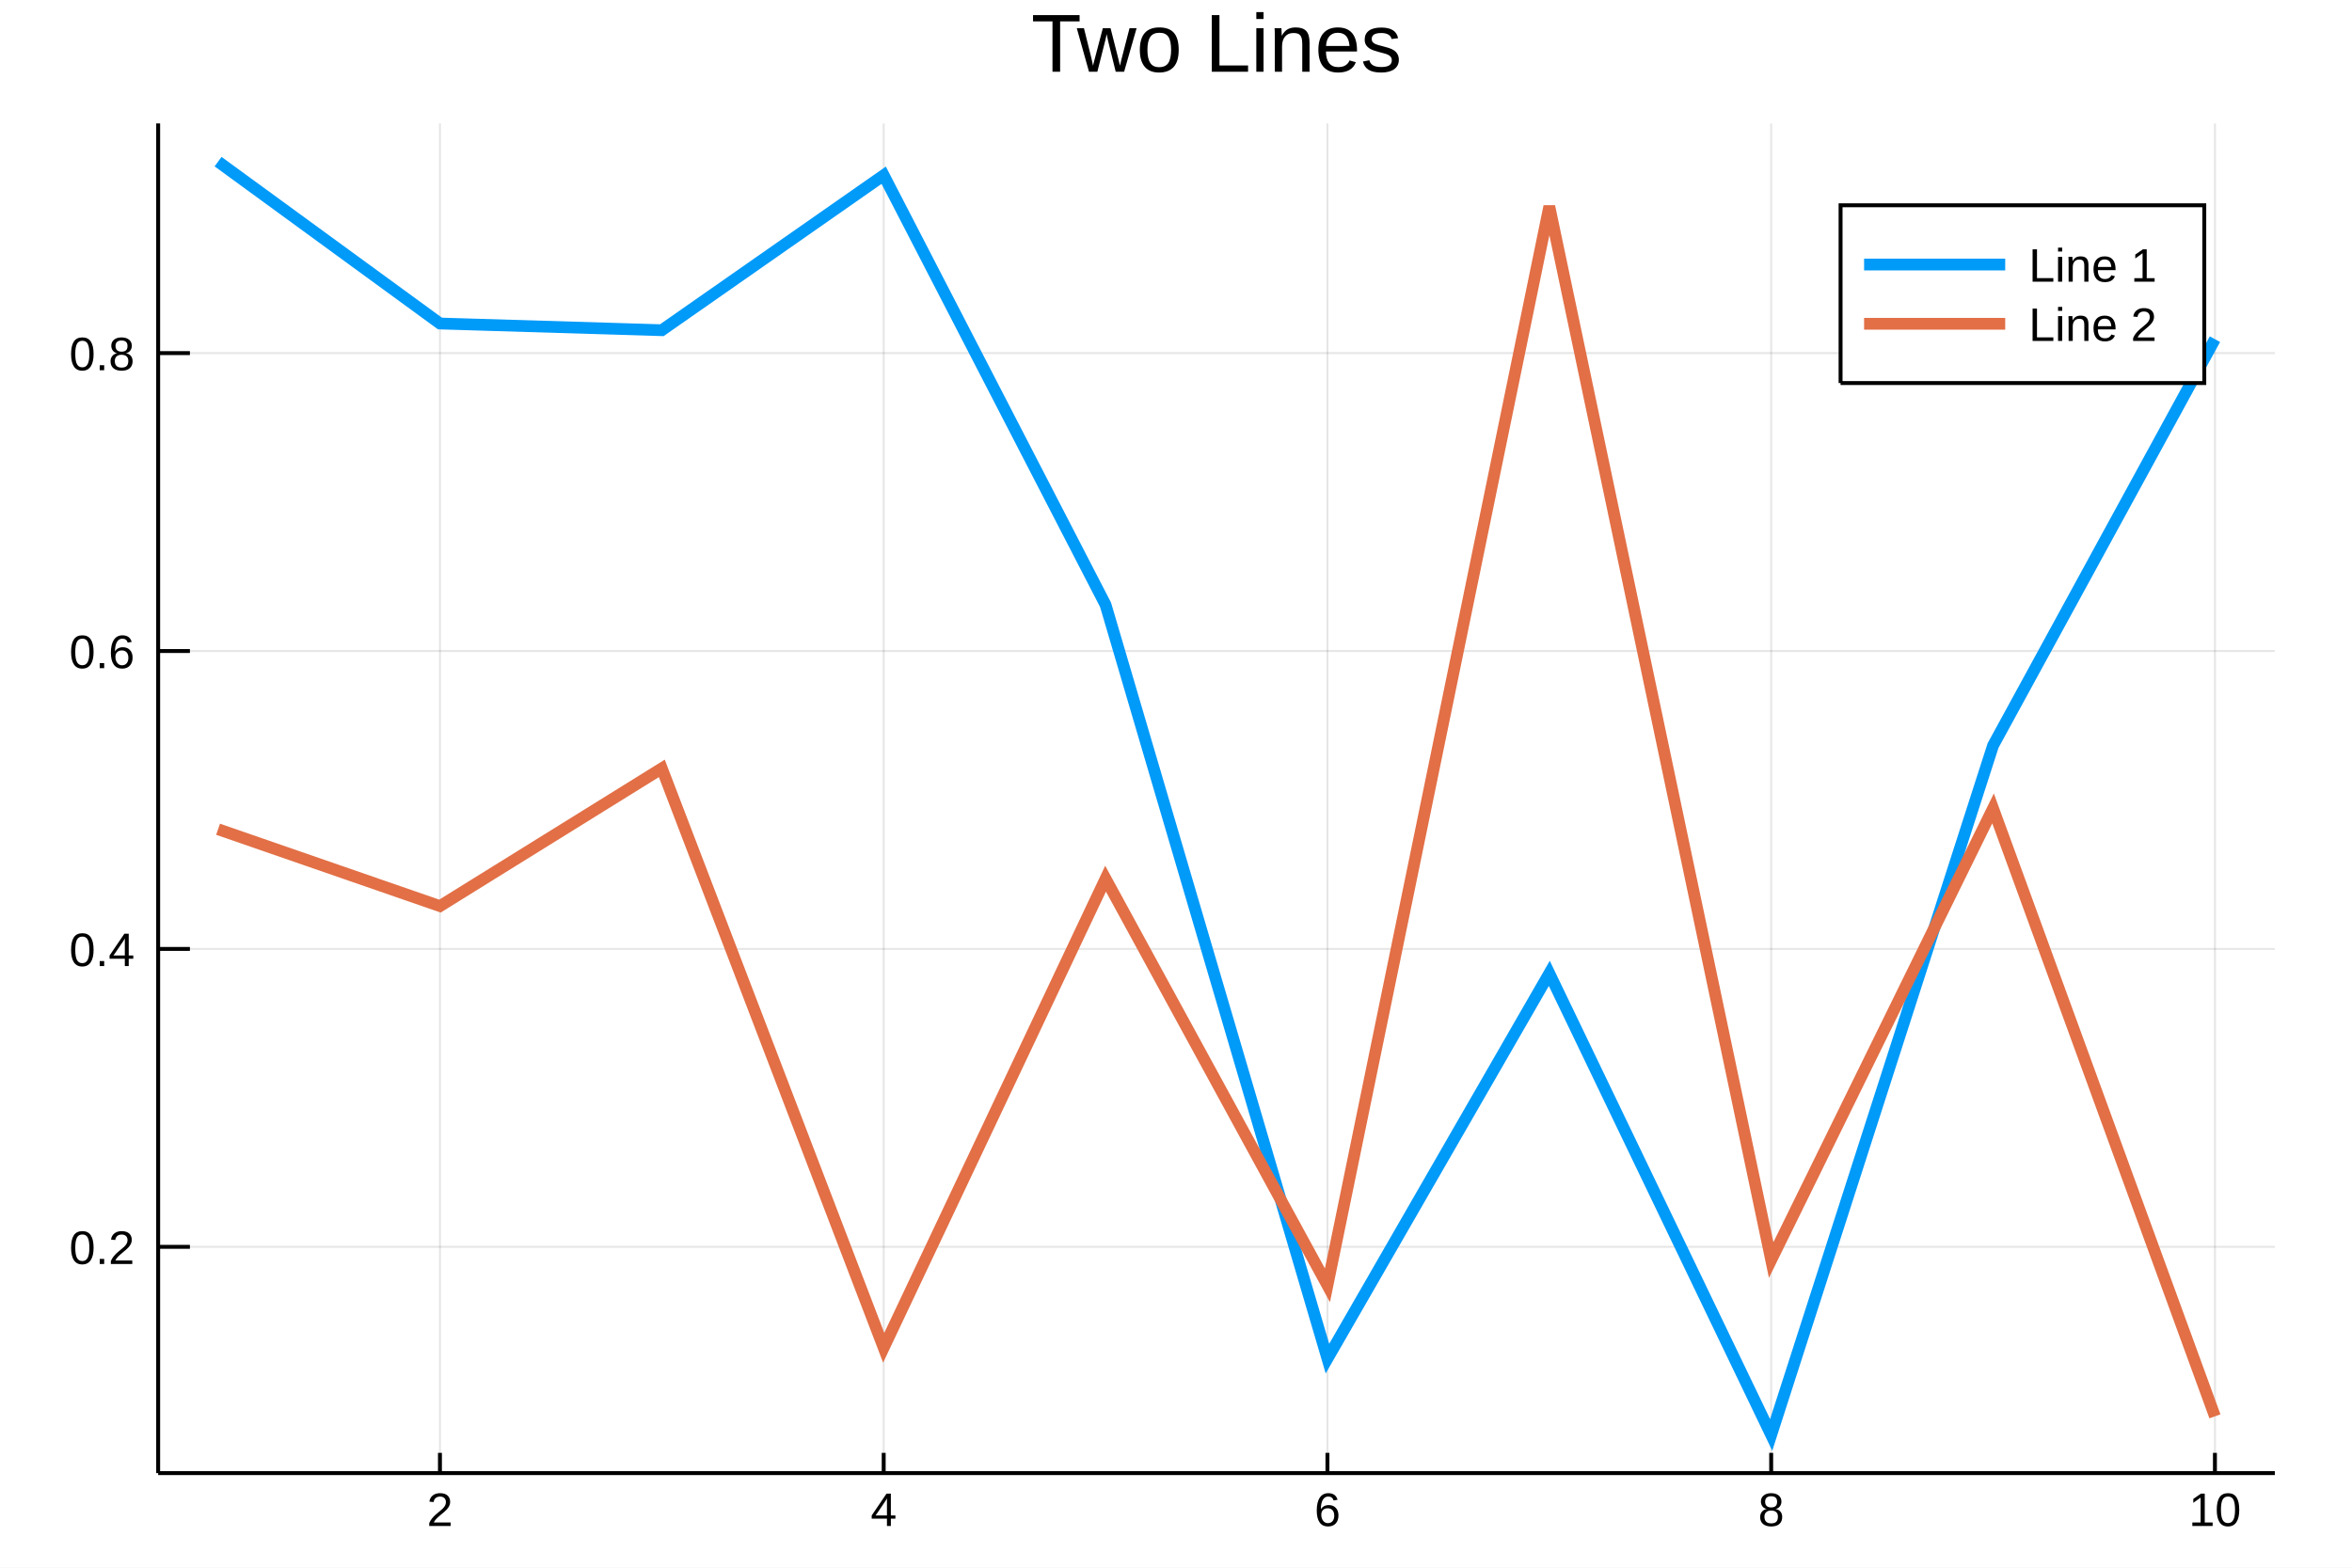
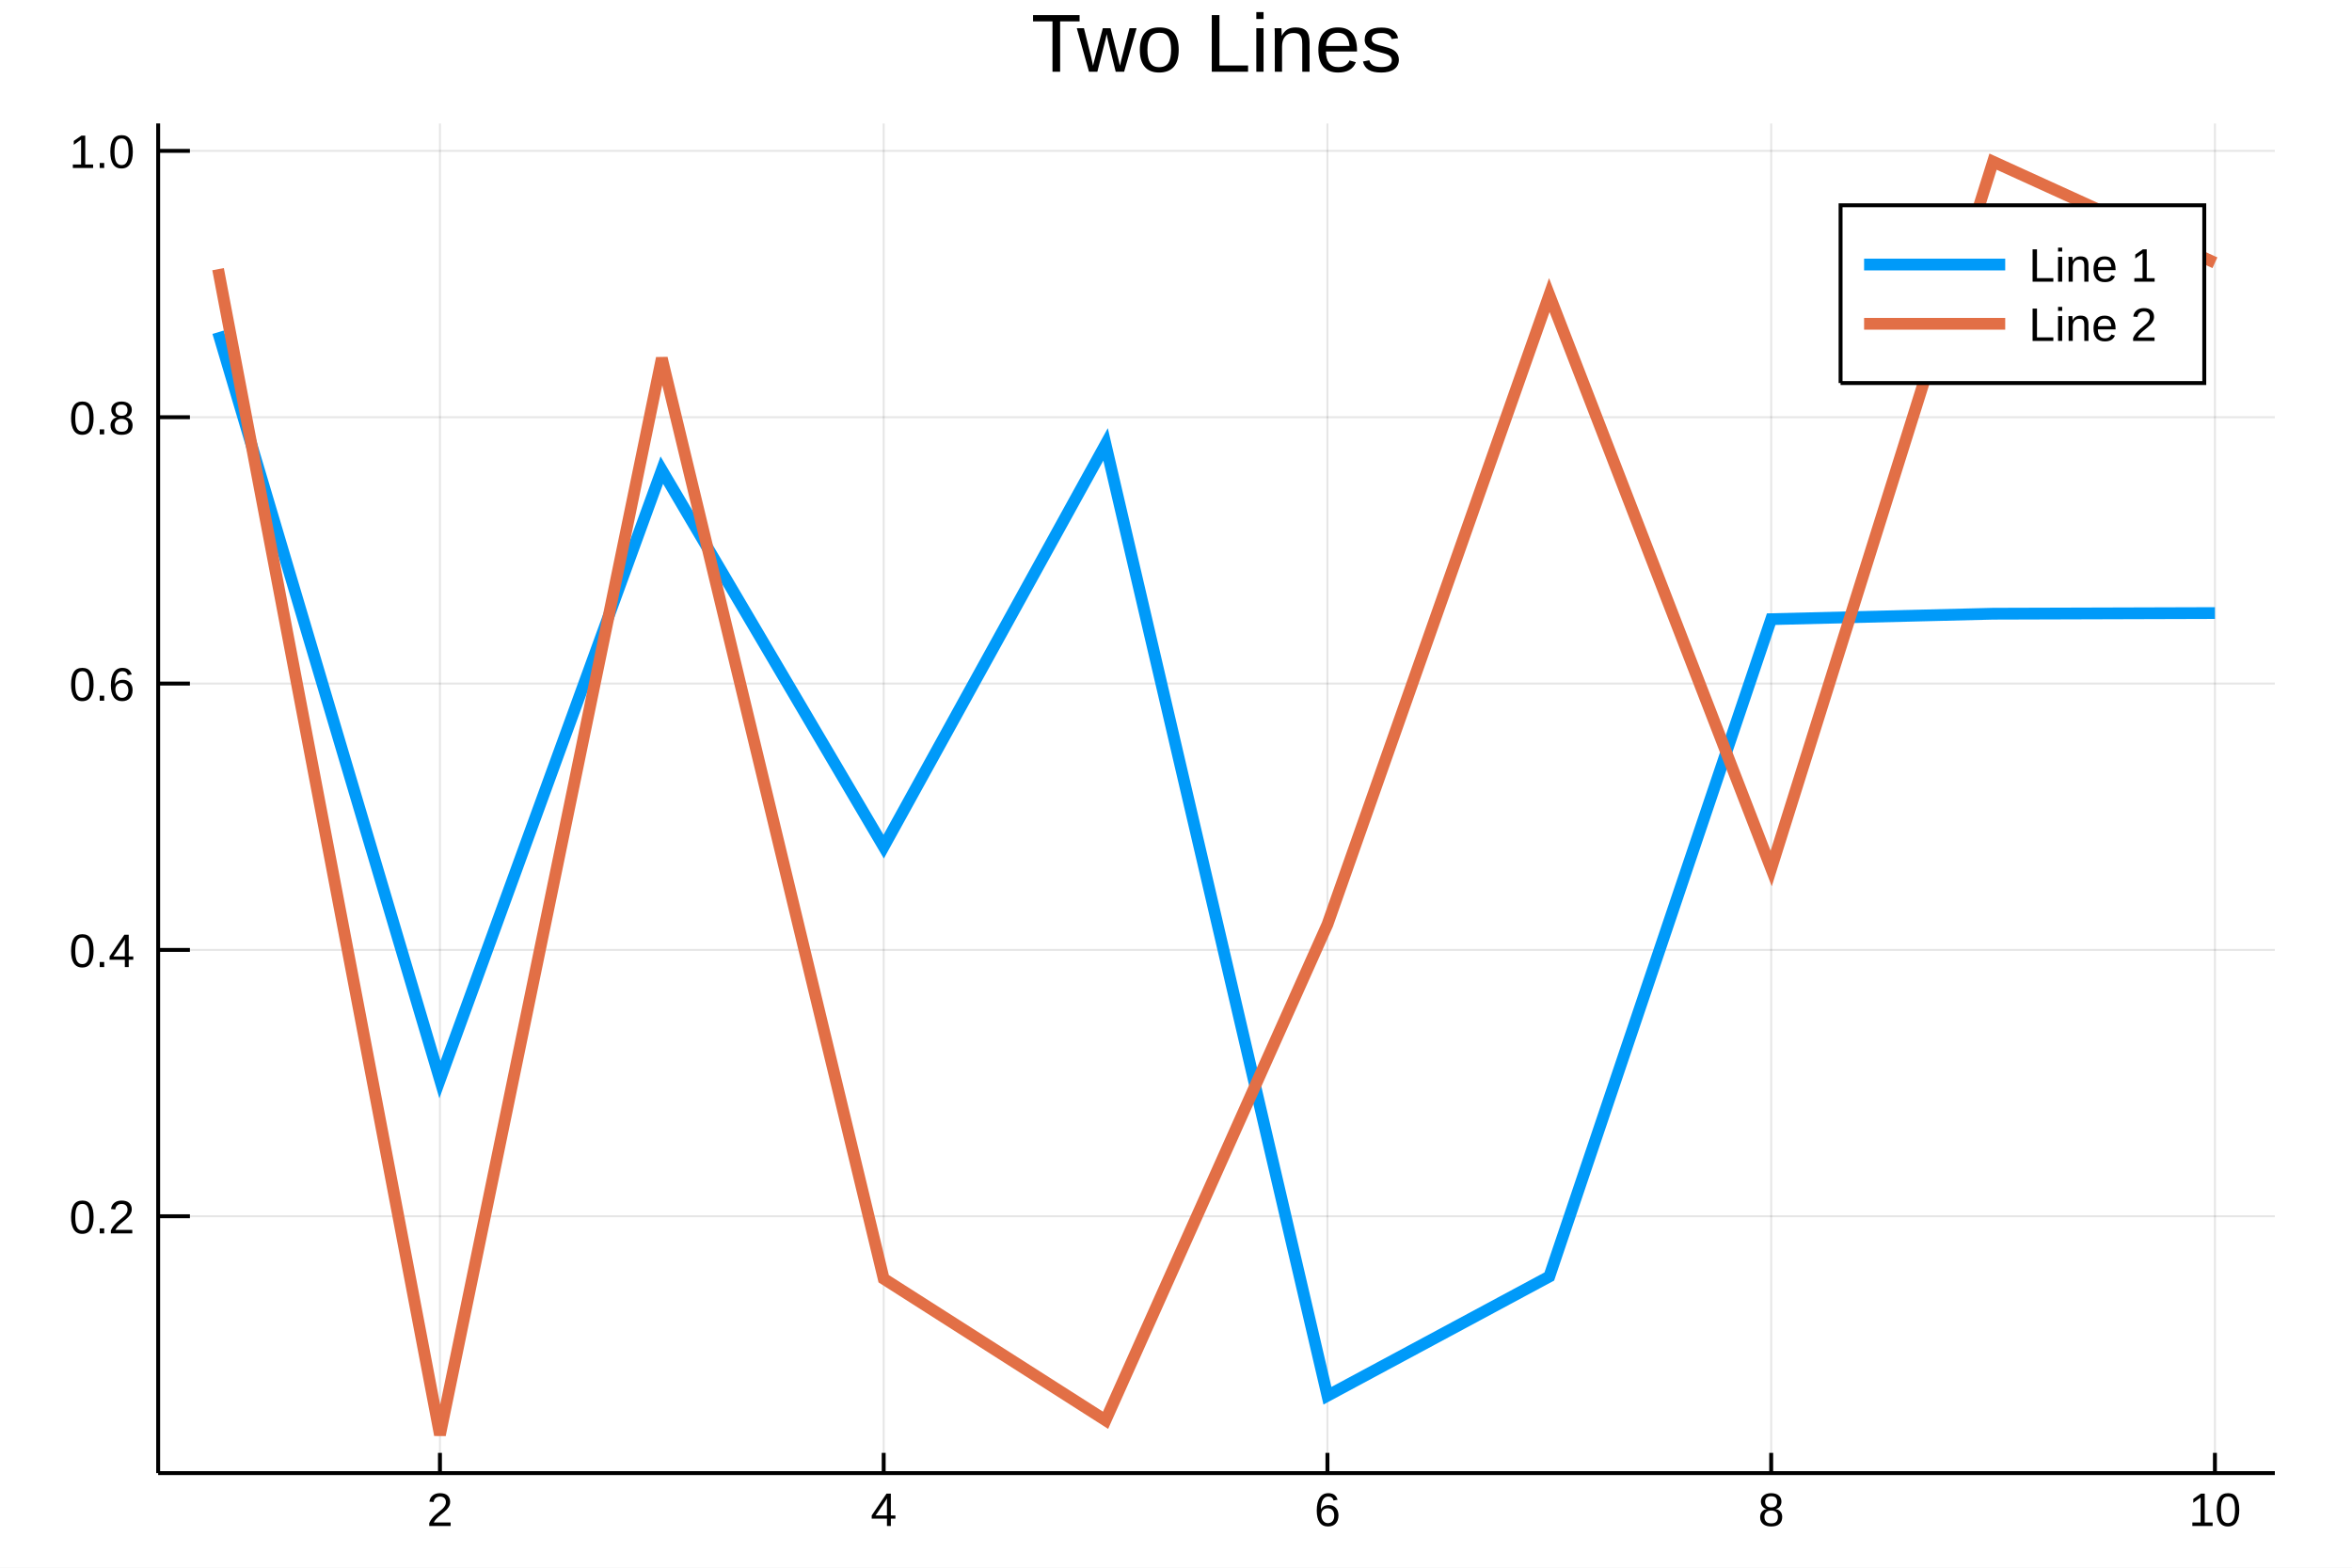
<svg xmlns="http://www.w3.org/2000/svg" width="600" height="400" viewBox="0 0 2400 1600">
  <defs>
-     <clipPath id="clip2700">
+     <clipPath id="clip4500">
      <rect x="0" y="0" width="2000" height="2000" />
    </clipPath>
  </defs>
  <defs>
-     <clipPath id="clip2701">
+     <clipPath id="clip4501">
      <rect x="0" y="0" width="2400" height="1600" />
    </clipPath>
  </defs>
-   <polygon clip-path="url(#clip2701)" points=" 0,1600 2400,1600 2400,0 0,0    " fill="#ffffff" fill-rule="evenodd" fill-opacity="1" />
+   <polygon clip-path="url(#clip4501)" points=" 0,1600 2400,1600 2400,0 0,0    " fill="#ffffff" fill-rule="evenodd" fill-opacity="1" />
  <defs>
-     <clipPath id="clip2702">
+     <clipPath id="clip4502">
      <rect x="480" y="0" width="1681" height="1600" />
    </clipPath>
  </defs>
-   <polygon clip-path="url(#clip2701)" points=" 161.394,1503.47 2321.26,1503.47 2321.26,125.984 161.394,125.984    " fill="#ffffff" fill-rule="evenodd" fill-opacity="1" />
+   <polygon clip-path="url(#clip4501)" points=" 161.394,1503.47 2321.26,1503.47 2321.26,125.984 161.394,125.984    " fill="#ffffff" fill-rule="evenodd" fill-opacity="1" />
  <defs>
-     <clipPath id="clip2703">
+     <clipPath id="clip4503">
      <rect x="161" y="125" width="2161" height="1378" />
    </clipPath>
  </defs>
-   <polyline clip-path="url(#clip2703)" style="stroke:#000000; stroke-width:2; stroke-opacity:0.1; fill:none" points="   448.923,1503.47 448.923,125.984    " />
-   <polyline clip-path="url(#clip2703)" style="stroke:#000000; stroke-width:2; stroke-opacity:0.1; fill:none" points="   901.725,1503.47 901.725,125.984    " />
-   <polyline clip-path="url(#clip2703)" style="stroke:#000000; stroke-width:2; stroke-opacity:0.1; fill:none" points="   1354.53,1503.47 1354.53,125.984    " />
-   <polyline clip-path="url(#clip2703)" style="stroke:#000000; stroke-width:2; stroke-opacity:0.1; fill:none" points="   1807.33,1503.47 1807.33,125.984    " />
-   <polyline clip-path="url(#clip2703)" style="stroke:#000000; stroke-width:2; stroke-opacity:0.1; fill:none" points="   2260.13,1503.47 2260.13,125.984    " />
-   <polyline clip-path="url(#clip2703)" style="stroke:#000000; stroke-width:2; stroke-opacity:0.1; fill:none" points="   161.394,1272.53 2321.26,1272.53    " />
-   <polyline clip-path="url(#clip2703)" style="stroke:#000000; stroke-width:2; stroke-opacity:0.1; fill:none" points="   161.394,968.483 2321.26,968.483    " />
-   <polyline clip-path="url(#clip2703)" style="stroke:#000000; stroke-width:2; stroke-opacity:0.1; fill:none" points="   161.394,664.435 2321.26,664.435    " />
-   <polyline clip-path="url(#clip2703)" style="stroke:#000000; stroke-width:2; stroke-opacity:0.1; fill:none" points="   161.394,360.387 2321.26,360.387    " />
-   <polyline clip-path="url(#clip2701)" style="stroke:#000000; stroke-width:4; stroke-opacity:1; fill:none" points="   161.394,1503.47 2321.26,1503.47    " />
-   <polyline clip-path="url(#clip2701)" style="stroke:#000000; stroke-width:4; stroke-opacity:1; fill:none" points="   161.394,1503.47 161.394,125.984    " />
-   <polyline clip-path="url(#clip2701)" style="stroke:#000000; stroke-width:4; stroke-opacity:1; fill:none" points="   448.923,1503.47 448.923,1482.81    " />
-   <polyline clip-path="url(#clip2701)" style="stroke:#000000; stroke-width:4; stroke-opacity:1; fill:none" points="   901.725,1503.47 901.725,1482.81    " />
-   <polyline clip-path="url(#clip2701)" style="stroke:#000000; stroke-width:4; stroke-opacity:1; fill:none" points="   1354.53,1503.47 1354.53,1482.81    " />
-   <polyline clip-path="url(#clip2701)" style="stroke:#000000; stroke-width:4; stroke-opacity:1; fill:none" points="   1807.33,1503.47 1807.33,1482.81    " />
-   <polyline clip-path="url(#clip2701)" style="stroke:#000000; stroke-width:4; stroke-opacity:1; fill:none" points="   2260.13,1503.47 2260.13,1482.81    " />
-   <polyline clip-path="url(#clip2701)" style="stroke:#000000; stroke-width:4; stroke-opacity:1; fill:none" points="   161.394,1272.53 193.792,1272.53    " />
-   <polyline clip-path="url(#clip2701)" style="stroke:#000000; stroke-width:4; stroke-opacity:1; fill:none" points="   161.394,968.483 193.792,968.483    " />
-   <polyline clip-path="url(#clip2701)" style="stroke:#000000; stroke-width:4; stroke-opacity:1; fill:none" points="   161.394,664.435 193.792,664.435    " />
-   <polyline clip-path="url(#clip2701)" style="stroke:#000000; stroke-width:4; stroke-opacity:1; fill:none" points="   161.394,360.387 193.792,360.387    " />
-   <g clip-path="url(#clip2701)">
+   <polyline clip-path="url(#clip4503)" style="stroke:#000000; stroke-width:2; stroke-opacity:0.1; fill:none" points="   448.923,1503.47 448.923,125.984    " />
+   <polyline clip-path="url(#clip4503)" style="stroke:#000000; stroke-width:2; stroke-opacity:0.1; fill:none" points="   901.725,1503.47 901.725,125.984    " />
+   <polyline clip-path="url(#clip4503)" style="stroke:#000000; stroke-width:2; stroke-opacity:0.1; fill:none" points="   1354.53,1503.47 1354.53,125.984    " />
+   <polyline clip-path="url(#clip4503)" style="stroke:#000000; stroke-width:2; stroke-opacity:0.1; fill:none" points="   1807.33,1503.47 1807.33,125.984    " />
+   <polyline clip-path="url(#clip4503)" style="stroke:#000000; stroke-width:2; stroke-opacity:0.1; fill:none" points="   2260.13,1503.47 2260.13,125.984    " />
+   <polyline clip-path="url(#clip4503)" style="stroke:#000000; stroke-width:2; stroke-opacity:0.1; fill:none" points="   161.394,1241.33 2321.26,1241.33    " />
+   <polyline clip-path="url(#clip4503)" style="stroke:#000000; stroke-width:2; stroke-opacity:0.1; fill:none" points="   161.394,969.49 2321.26,969.49    " />
+   <polyline clip-path="url(#clip4503)" style="stroke:#000000; stroke-width:2; stroke-opacity:0.1; fill:none" points="   161.394,697.654 2321.26,697.654    " />
+   <polyline clip-path="url(#clip4503)" style="stroke:#000000; stroke-width:2; stroke-opacity:0.1; fill:none" points="   161.394,425.817 2321.26,425.817    " />
+   <polyline clip-path="url(#clip4503)" style="stroke:#000000; stroke-width:2; stroke-opacity:0.1; fill:none" points="   161.394,153.981 2321.26,153.981    " />
+   <polyline clip-path="url(#clip4501)" style="stroke:#000000; stroke-width:4; stroke-opacity:1; fill:none" points="   161.394,1503.47 2321.26,1503.47    " />
+   <polyline clip-path="url(#clip4501)" style="stroke:#000000; stroke-width:4; stroke-opacity:1; fill:none" points="   161.394,1503.47 161.394,125.984    " />
+   <polyline clip-path="url(#clip4501)" style="stroke:#000000; stroke-width:4; stroke-opacity:1; fill:none" points="   448.923,1503.47 448.923,1482.81    " />
+   <polyline clip-path="url(#clip4501)" style="stroke:#000000; stroke-width:4; stroke-opacity:1; fill:none" points="   901.725,1503.47 901.725,1482.81    " />
+   <polyline clip-path="url(#clip4501)" style="stroke:#000000; stroke-width:4; stroke-opacity:1; fill:none" points="   1354.53,1503.47 1354.53,1482.81    " />
+   <polyline clip-path="url(#clip4501)" style="stroke:#000000; stroke-width:4; stroke-opacity:1; fill:none" points="   1807.33,1503.47 1807.33,1482.81    " />
+   <polyline clip-path="url(#clip4501)" style="stroke:#000000; stroke-width:4; stroke-opacity:1; fill:none" points="   2260.13,1503.47 2260.13,1482.81    " />
+   <polyline clip-path="url(#clip4501)" style="stroke:#000000; stroke-width:4; stroke-opacity:1; fill:none" points="   161.394,1241.33 193.792,1241.33    " />
+   <polyline clip-path="url(#clip4501)" style="stroke:#000000; stroke-width:4; stroke-opacity:1; fill:none" points="   161.394,969.49 193.792,969.49    " />
+   <polyline clip-path="url(#clip4501)" style="stroke:#000000; stroke-width:4; stroke-opacity:1; fill:none" points="   161.394,697.654 193.792,697.654    " />
+   <polyline clip-path="url(#clip4501)" style="stroke:#000000; stroke-width:4; stroke-opacity:1; fill:none" points="   161.394,425.817 193.792,425.817    " />
+   <polyline clip-path="url(#clip4501)" style="stroke:#000000; stroke-width:4; stroke-opacity:1; fill:none" points="   161.394,153.981 193.792,153.981    " />
+   <g clip-path="url(#clip4501)">
    <text style="fill:#000000; fill-opacity:1; font-family:Arial,Helvetica Neue,Helvetica,sans-serif; font-size:48px; text-anchor:middle;" transform="rotate(0, 448.923, 1557.47)" x="448.923" y="1557.47">2</text>
  </g>
-   <g clip-path="url(#clip2701)">
+   <g clip-path="url(#clip4501)">
    <text style="fill:#000000; fill-opacity:1; font-family:Arial,Helvetica Neue,Helvetica,sans-serif; font-size:48px; text-anchor:middle;" transform="rotate(0, 901.725, 1557.47)" x="901.725" y="1557.47">4</text>
  </g>
-   <g clip-path="url(#clip2701)">
+   <g clip-path="url(#clip4501)">
    <text style="fill:#000000; fill-opacity:1; font-family:Arial,Helvetica Neue,Helvetica,sans-serif; font-size:48px; text-anchor:middle;" transform="rotate(0, 1354.53, 1557.47)" x="1354.53" y="1557.47">6</text>
  </g>
-   <g clip-path="url(#clip2701)">
+   <g clip-path="url(#clip4501)">
    <text style="fill:#000000; fill-opacity:1; font-family:Arial,Helvetica Neue,Helvetica,sans-serif; font-size:48px; text-anchor:middle;" transform="rotate(0, 1807.33, 1557.47)" x="1807.33" y="1557.47">8</text>
  </g>
-   <g clip-path="url(#clip2701)">
+   <g clip-path="url(#clip4501)">
    <text style="fill:#000000; fill-opacity:1; font-family:Arial,Helvetica Neue,Helvetica,sans-serif; font-size:48px; text-anchor:middle;" transform="rotate(0, 2260.13, 1557.47)" x="2260.13" y="1557.47">10</text>
  </g>
-   <g clip-path="url(#clip2701)">
-     <text style="fill:#000000; fill-opacity:1; font-family:Arial,Helvetica Neue,Helvetica,sans-serif; font-size:48px; text-anchor:end;" transform="rotate(0, 137.394, 1290.03)" x="137.394" y="1290.03">0.2</text>
+   <g clip-path="url(#clip4501)">
+     <text style="fill:#000000; fill-opacity:1; font-family:Arial,Helvetica Neue,Helvetica,sans-serif; font-size:48px; text-anchor:end;" transform="rotate(0, 137.394, 1258.83)" x="137.394" y="1258.83">0.2</text>
  </g>
-   <g clip-path="url(#clip2701)">
-     <text style="fill:#000000; fill-opacity:1; font-family:Arial,Helvetica Neue,Helvetica,sans-serif; font-size:48px; text-anchor:end;" transform="rotate(0, 137.394, 985.983)" x="137.394" y="985.983">0.4</text>
+   <g clip-path="url(#clip4501)">
+     <text style="fill:#000000; fill-opacity:1; font-family:Arial,Helvetica Neue,Helvetica,sans-serif; font-size:48px; text-anchor:end;" transform="rotate(0, 137.394, 986.99)" x="137.394" y="986.99">0.4</text>
  </g>
-   <g clip-path="url(#clip2701)">
-     <text style="fill:#000000; fill-opacity:1; font-family:Arial,Helvetica Neue,Helvetica,sans-serif; font-size:48px; text-anchor:end;" transform="rotate(0, 137.394, 681.935)" x="137.394" y="681.935">0.6</text>
+   <g clip-path="url(#clip4501)">
+     <text style="fill:#000000; fill-opacity:1; font-family:Arial,Helvetica Neue,Helvetica,sans-serif; font-size:48px; text-anchor:end;" transform="rotate(0, 137.394, 715.154)" x="137.394" y="715.154">0.6</text>
  </g>
-   <g clip-path="url(#clip2701)">
-     <text style="fill:#000000; fill-opacity:1; font-family:Arial,Helvetica Neue,Helvetica,sans-serif; font-size:48px; text-anchor:end;" transform="rotate(0, 137.394, 377.887)" x="137.394" y="377.887">0.8</text>
+   <g clip-path="url(#clip4501)">
+     <text style="fill:#000000; fill-opacity:1; font-family:Arial,Helvetica Neue,Helvetica,sans-serif; font-size:48px; text-anchor:end;" transform="rotate(0, 137.394, 443.317)" x="137.394" y="443.317">0.8</text>
  </g>
-   <g clip-path="url(#clip2701)">
+   <g clip-path="url(#clip4501)">
+     <text style="fill:#000000; fill-opacity:1; font-family:Arial,Helvetica Neue,Helvetica,sans-serif; font-size:48px; text-anchor:end;" transform="rotate(0, 137.394, 171.481)" x="137.394" y="171.481">1.0</text>
+   </g>
+   <g clip-path="url(#clip4501)">
    <text style="fill:#000000; fill-opacity:1; font-family:Arial,Helvetica Neue,Helvetica,sans-serif; font-size:84px; text-anchor:middle;" transform="rotate(0, 1241.33, 73.2)" x="1241.33" y="73.2">Two Lines</text>
  </g>
-   <polyline clip-path="url(#clip2703)" style="stroke:#009af9; stroke-width:12; stroke-opacity:1; fill:none" points="   222.522,164.97 448.923,330.175 675.324,337.021 901.725,178.847 1128.13,617.288 1354.53,1386.63 1580.93,993.439 1807.33,1464.49 2033.73,760.912 2260.13,346.175       " />
-   <polyline clip-path="url(#clip2703)" style="stroke:#e26f46; stroke-width:12; stroke-opacity:1; fill:none" points="   222.522,846.341 448.923,924.774 675.324,784.22 901.725,1375.55 1128.13,896.802 1354.53,1311.83 1580.93,210.647 1807.33,1285.99 2033.73,825.051 2260.13,1445.52       " />
-   <polygon clip-path="url(#clip2701)" points=" 1878.14,390.944 2249.26,390.944 2249.26,209.504 1878.14,209.504    " fill="#ffffff" fill-rule="evenodd" fill-opacity="1" />
-   <polyline clip-path="url(#clip2701)" style="stroke:#000000; stroke-width:4; stroke-opacity:1; fill:none" points="   1878.14,390.944 2249.26,390.944 2249.26,209.504 1878.14,209.504 1878.14,390.944    " />
-   <polyline clip-path="url(#clip2701)" style="stroke:#009af9; stroke-width:12; stroke-opacity:1; fill:none" points="   1902.14,269.984 2046.14,269.984    " />
-   <g clip-path="url(#clip2701)">
+   <polyline clip-path="url(#clip4503)" style="stroke:#009af9; stroke-width:12; stroke-opacity:1; fill:none" points="   222.522,339.083 448.923,1101.84 675.324,479.808 901.725,864.107 1128.13,453.545 1354.53,1424.5 1580.93,1302.82 1807.33,631.927 2033.73,626.368 2260.13,625.689       " />
+   <polyline clip-path="url(#clip4503)" style="stroke:#e26f46; stroke-width:12; stroke-opacity:1; fill:none" points="   222.522,274.707 448.923,1464.49 675.324,365.592 901.725,1305.09 1128.13,1449.55 1354.53,943.45 1580.93,301.138 1807.33,886.424 2033.73,164.97 2260.13,268.171       " />
+   <polygon clip-path="url(#clip4501)" points=" 1878.14,390.944 2249.26,390.944 2249.26,209.504 1878.14,209.504    " fill="#ffffff" fill-rule="evenodd" fill-opacity="1" />
+   <polyline clip-path="url(#clip4501)" style="stroke:#000000; stroke-width:4; stroke-opacity:1; fill:none" points="   1878.14,390.944 2249.26,390.944 2249.26,209.504 1878.14,209.504 1878.14,390.944    " />
+   <polyline clip-path="url(#clip4501)" style="stroke:#009af9; stroke-width:12; stroke-opacity:1; fill:none" points="   1902.14,269.984 2046.14,269.984    " />
+   <g clip-path="url(#clip4501)">
    <text style="fill:#000000; fill-opacity:1; font-family:Arial,Helvetica Neue,Helvetica,sans-serif; font-size:48px; text-anchor:start;" transform="rotate(0, 2070.14, 287.484)" x="2070.14" y="287.484">Line 1</text>
  </g>
-   <polyline clip-path="url(#clip2701)" style="stroke:#e26f46; stroke-width:12; stroke-opacity:1; fill:none" points="   1902.14,330.464 2046.14,330.464    " />
-   <g clip-path="url(#clip2701)">
+   <polyline clip-path="url(#clip4501)" style="stroke:#e26f46; stroke-width:12; stroke-opacity:1; fill:none" points="   1902.14,330.464 2046.14,330.464    " />
+   <g clip-path="url(#clip4501)">
    <text style="fill:#000000; fill-opacity:1; font-family:Arial,Helvetica Neue,Helvetica,sans-serif; font-size:48px; text-anchor:start;" transform="rotate(0, 2070.14, 347.964)" x="2070.14" y="347.964">Line 2</text>
  </g>
</svg>
